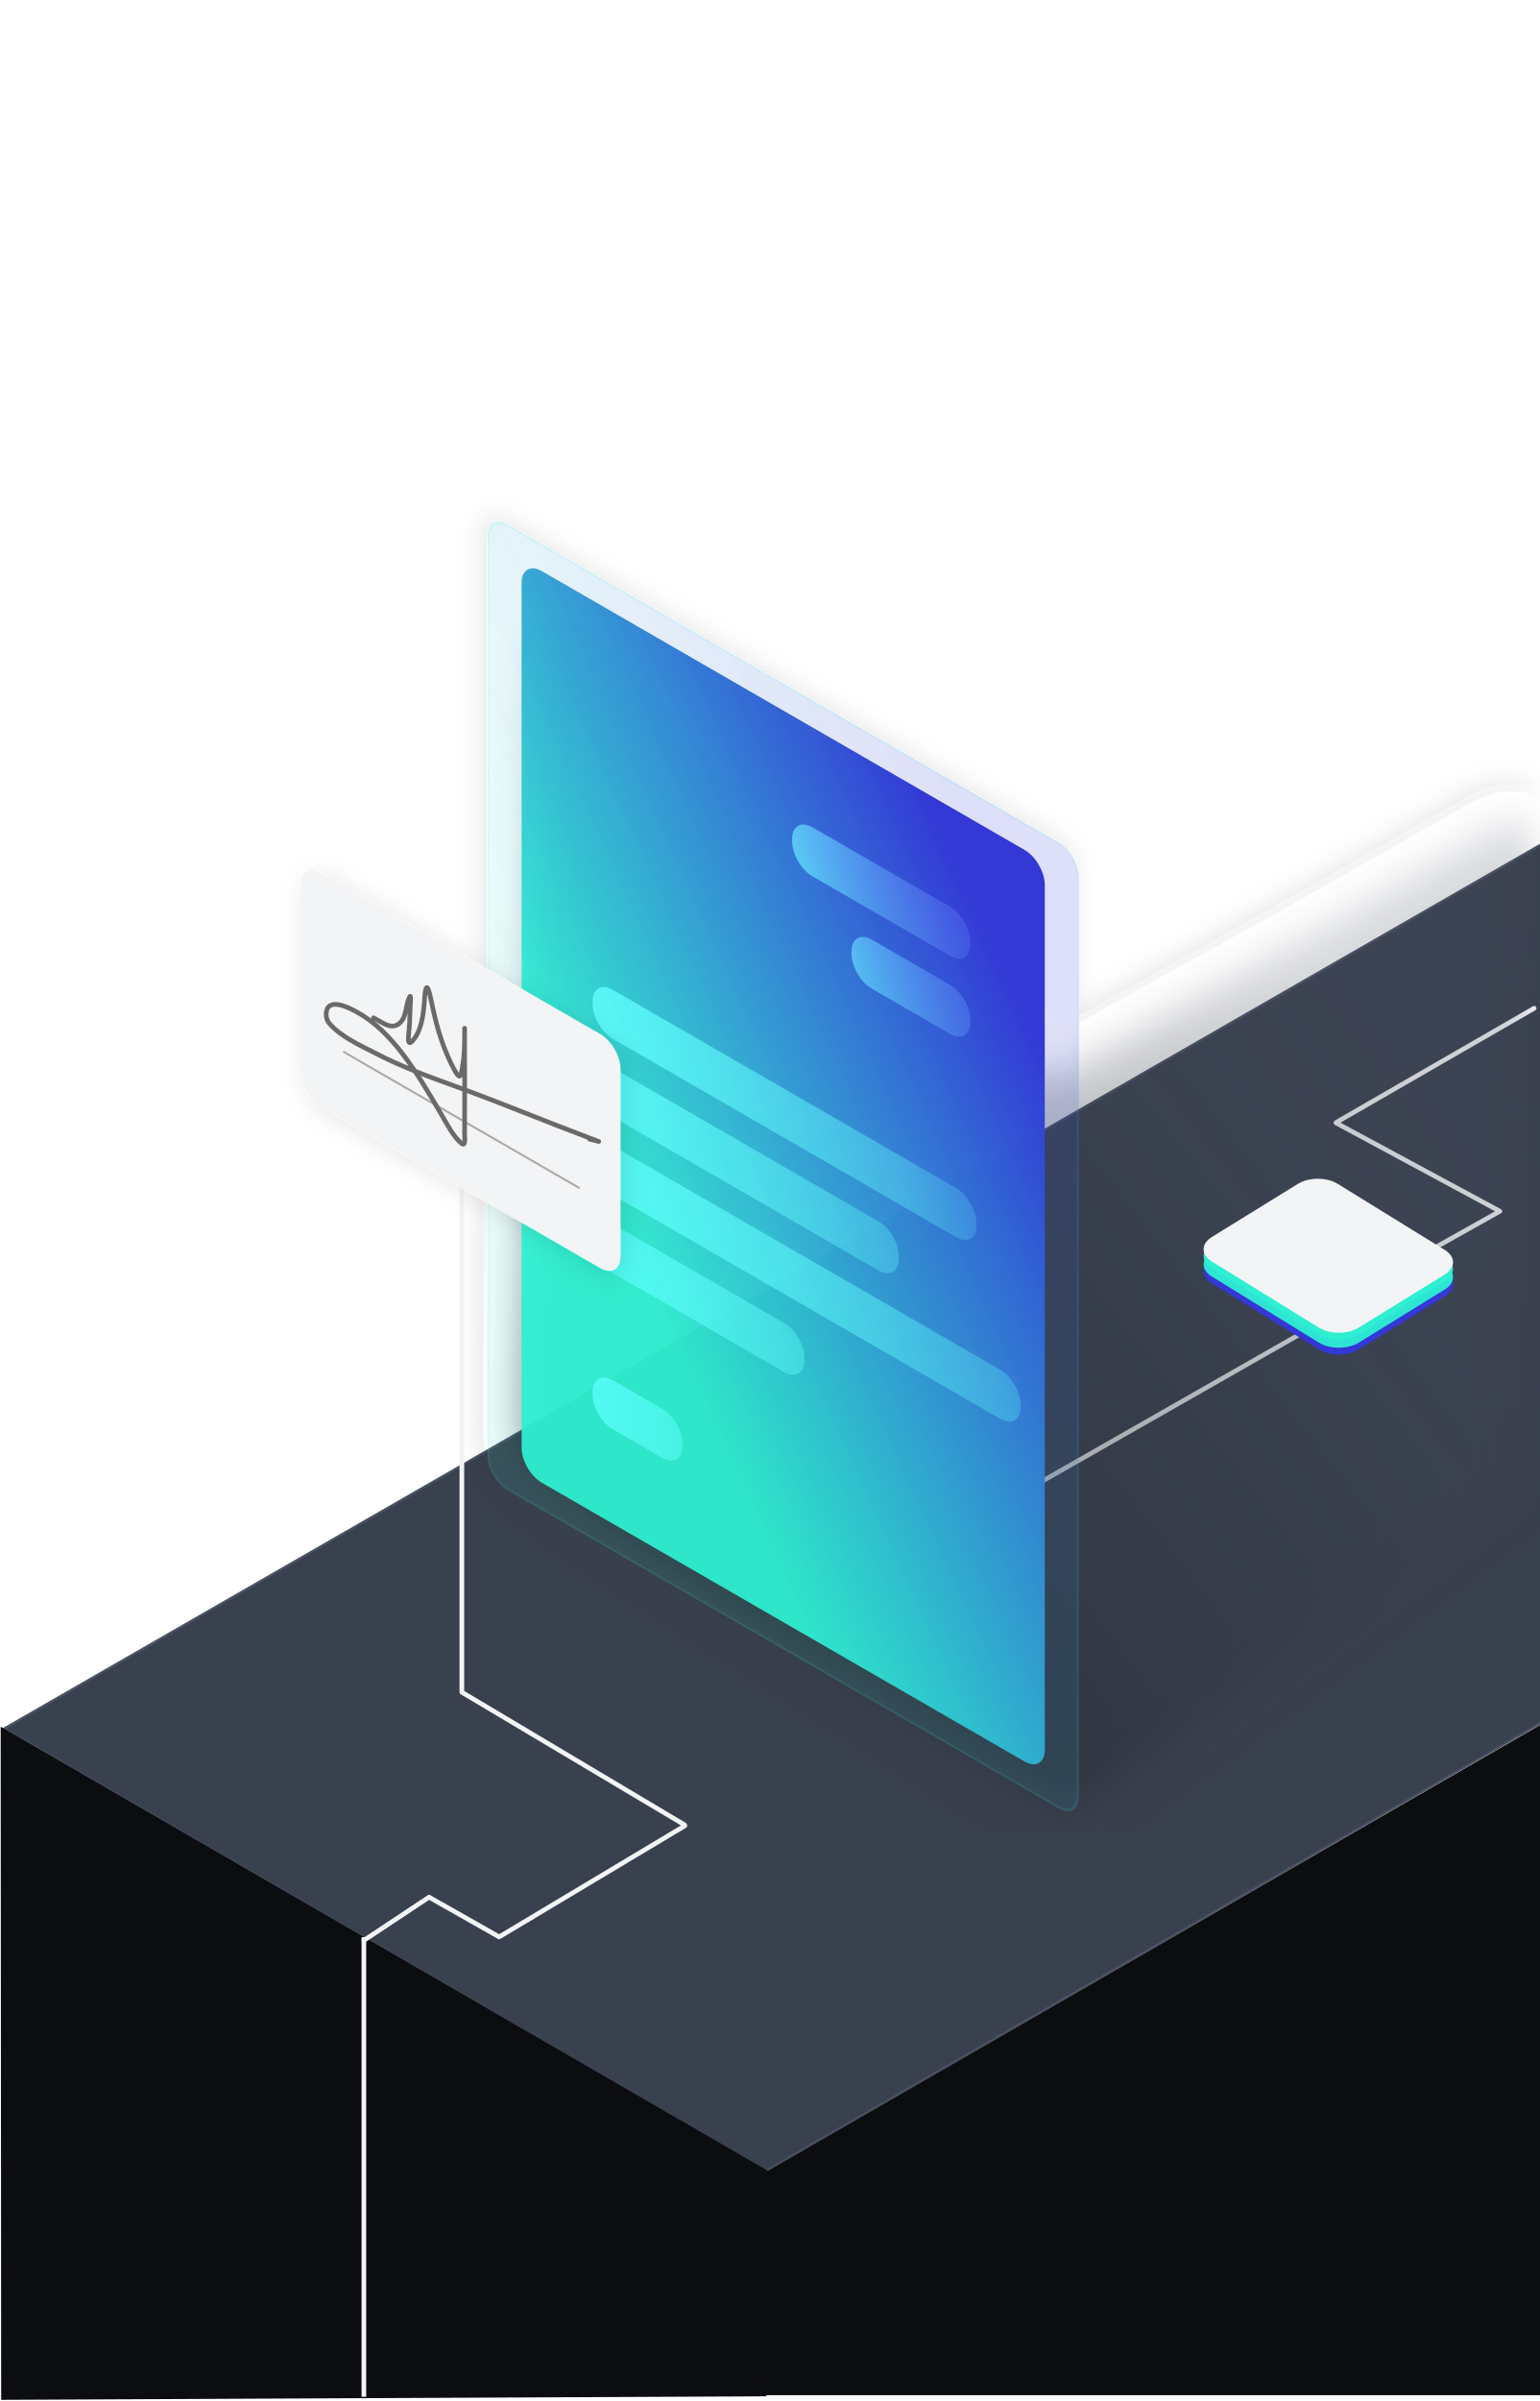
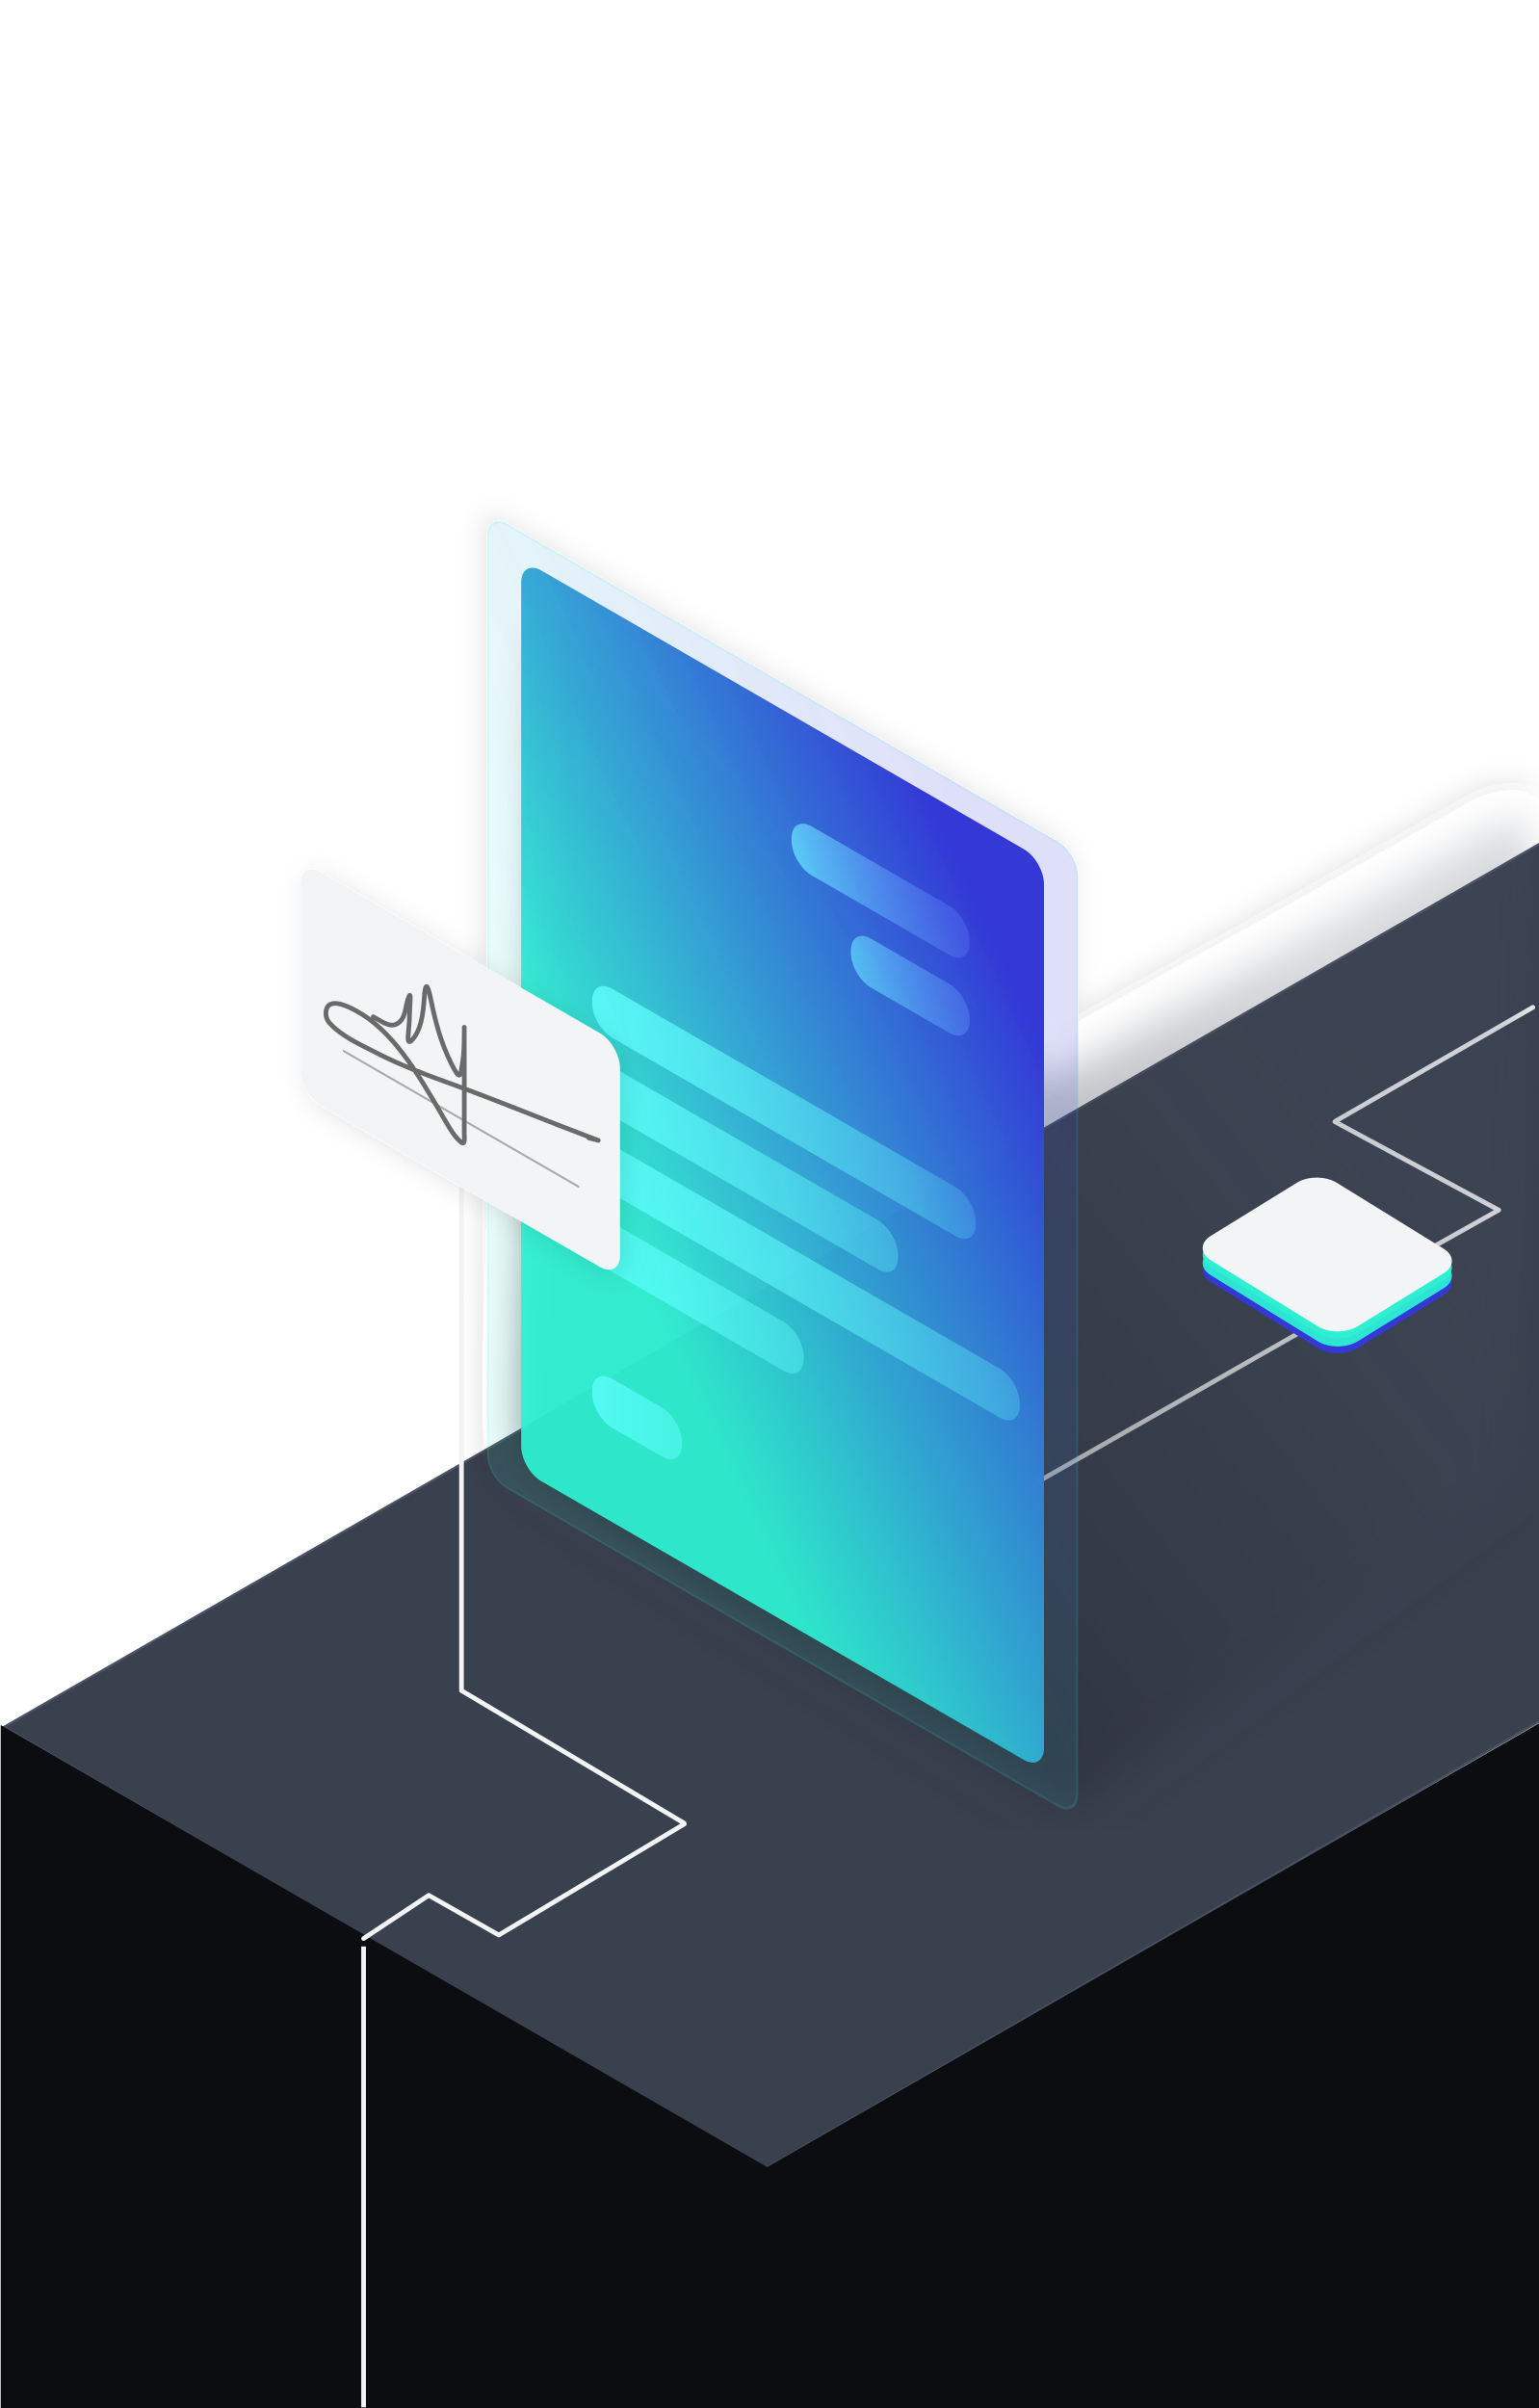
- <svg xmlns="http://www.w3.org/2000/svg" width="660" height="1029" fill="none" viewBox="0 0 660 1029">
+ <svg xmlns="http://www.w3.org/2000/svg" width="660" height="1033" fill="none" viewBox="0 0 660 1033">
  <path fill="#39404E" stroke="#495162" d="M328.296 930.39L1.661 740.891 694.614 342.39l325.746 188.067L328.296 930.39z" />
-   <path fill="#0C0D10" fill-rule="evenodd" d="M328.295 990.965L328 1026.5 1 1028 .795 740.89l328 189.794-.004.42L660 740v286H328.295v-35.035z" clip-rule="evenodd" />
-   <path fill="#0C0D10" d="M328.295 990.965h.5l-1-.004.5.004zM328 1026.5l.002.5h.494l.004-.5h-.5zM1 1028H.5v.5h.502L1 1028zM.795 740.89l.25-.432-.75-.435v.868l.5-.001zm328 189.794l.5.004.002-.291-.252-.146-.25.433zm-.004.42l-.499-.004-.008.874.757-.437-.25-.433zM660 740h.5v-.866l-.75.433.25.433zm0 286v.5h.5v-.5h-.5zm-331.705 0h-.5v.5h.5v-.5zm-.5-35.039l-.295 35.539h1l.295-35.531-1-.008zm.203 35.039l-327 1.5.004 1 327-1.5-.004-1zM1.5 1028l-.205-287.11-1 .001L.5 1028h1zM.544 741.323l328.001 189.794.5-.866-328-189.793-.5.865zM328.295 930.68l-.003.42.999.008.004-.42-1-.008zm.746.857L660.25 740.433l-.5-.866-331.208 191.104.499.866zM659.5 740v286h1V740h-1zm.5 285.5H328.295v1H660v-1zm-331.205.5v-35.035h-1V1026h1z" />
-   <path stroke="#F3F4F6" stroke-linecap="square" stroke-width="2" d="M156 831.2v195" />
+   <path fill="#0C0D10" fill-rule="evenodd" d="M328.795 972.967v59.533h-328V740.887l328 189.151v.4L660 740.006V1032.5H329.5l-.705-59.533z" clip-rule="evenodd" />
+   <path fill="#0C0D10" d="M328.795 972.967l.5-.006-1 .006h.5zm0 59.533v.5h.5v-.5h-.5zm-328 0h-.5v.5h.5v-.5zm0-291.613l.25-.433-.75-.432v.865h.5zm328 189.151h.5v-.289l-.25-.144-.25.433zm0 .4h-.5v.865l.749-.431-.249-.434zM660 740.006h.5v-.864l-.749.431.249.433zm0 292.494v.5h.5v-.5h-.5zm-330.5 0l-.5.01.006.49h.494v-.5zm-1.205-59.533v59.533h1v-59.533h-1zm.5 59.033h-328v1h328v-1zm-327.5.5V740.887h-1V1032.5h1zm-.75-291.18l328 189.151.5-.866-328-189.151-.5.866zm327.75 188.718v.4h1v-.4h-1zm.749.834L660.249 740.44l-.498-.867-331.205 190.432.498.867zM659.5 740.006V1032.5h1V740.006h-1zM660 1032H329.5v1H660v-1zm-330 .49l-.705-59.529-1 .012.705 59.537 1-.02z" />
+   <path stroke="#F3F4F6" stroke-linecap="square" stroke-width="2" d="M156 836v195.7" />
  <path stroke="#F3F4F6" stroke-linecap="round" stroke-width="2" d="M198 504.602v220M183.968 813.049L156 831.602M293.613 782.469L214 830.102M214 830.102l-30-17M293.5 782.102L198 725.245" />
  <g>
    <path stroke="#F3F4F6" stroke-linecap="round" stroke-width="2" d="M562.517 564.246L643 519.102M572.999 480.939l84.688-48.821M445 635.83l117-66.728M572.713 481.202l70.287 37.9" />
  </g>
  <g filter="url(#filter0_d_13:61)">
    <g filter="url(#filter1_f_13:61)">
      <path fill="url(#paint0_linear_13:61)" fill-opacity=".7" d="M231.813 281.52c.207-8.682 10.634-12.955 16.923-6.936l193.737 185.421c3.207 3.068 8.045 3.673 11.891 1.485l190.024-108.08c6.81-3.873 15.257 1.245 14.983 9.079l-9.419 268.788a9.96 9.96 0 01-4.059 7.682L463.157 773.06a10.019 10.019 0 01-11.352.333L259.111 649.258l-30.212-22.269c-1.053-.776-2.523.063-2.384 1.362l-2.433-22.738 7.731-324.093z" />
    </g>
    <rect width="292.737" height="414.031" fill="url(#paint1_linear_13:61)" fill-opacity=".2" rx="10" transform="matrix(.86603 .5 0 1 209 219.651)" />
    <rect width="291.737" height="413.031" x=".433" y=".75" stroke="#2EF0D2" stroke-opacity=".1" rx="9.5" transform="matrix(.86603 .5 0 1 209.058 219.435)" />
    <rect width="258.988" height="390.683" fill="url(#paint2_linear_13:61)" rx="10" transform="matrix(.86603 .5 0 1 223.614 239.762)" />
    <g style="mix-blend-mode:overlay">
      <rect width="88.219" height="21.013" fill="url(#paint3_linear_13:61)" rx="10" transform="matrix(.86603 .5 0 1 339.599 349.53)" />
      <rect width="58.813" height="21.013" fill="url(#paint4_linear_13:61)" rx="10" transform="matrix(.86603 .5 0 1 365.065 397.698)" />
      <rect width="190.011" height="21.013" fill="url(#paint5_linear_13:61)" rx="10" transform="matrix(.86603 .5 0 1 254.056 419.215)" />
      <rect width="151.556" height="21.013" fill="url(#paint6_linear_13:61)" rx="10" transform="matrix(.86603 .5 0 1 254.056 452.68)" />
      <rect width="211.877" height="21.013" fill="url(#paint7_linear_13:61)" rx="10" transform="matrix(.86603 .5 0 1 254.056 486.145)" />
      <rect width="104.808" height="21.013" fill="url(#paint8_linear_13:61)" rx="10" transform="matrix(.86603 .5 0 1 254.056 519.61)" />
      <rect width="44.487" height="21.013" fill="url(#paint9_linear_13:61)" rx="10" transform="matrix(.86603 .5 0 1 254.056 586.539)" />
    </g>
  </g>
  <g filter="url(#filter2_d_13:61)">
    <rect width="158.194" height="100.276" fill="#F3F4F6" rx="10" transform="matrix(.86603 .5 0 1 129 369.102)" />
    <path stroke="#979797" stroke-linecap="round" stroke-opacity=".8" d="M.5-.5h116.258" transform="matrix(.86603 .5 0 1 147.026 451.135)" />
    <path stroke="#6A6A6A" stroke-linecap="round" stroke-width="2" d="M160.122 436.176c5.051 2.916 8.132 5.169 11.416 2.135 2.812-2.597 2.325-7.68 4.073-11.098.815-1.595.148 4.647.133 6.921-.017 2.889-.202 5.601-.467 8.325-.172 1.775-.722 6.106 1.436 3.774 3.936-4.256 4.845-11.09 5.341-18.604.348-5.274 1.176-6.735 2.737.865 1.931 9.403 4.21 18.534 8.913 27.947 3.885 7.773 3.873 4.913 4.74-.447.659-4.067.708-8.539.735-13.026.031-5.148 0-1.071 0 1.353 0 13.979.077 28.007 0 41.941-.006 1.02.581 5.279-1.269 3.804-3.538-2.821-6.455-8.61-8.879-12.767-10.446-17.91-20.936-35.442-36.253-43.692-3.786-2.038-9.144-4.535-11.784-2.267-1.244 1.069-1.959 4.751.233 7.298 5.028 5.843 13.823 9.658 19.095 12.417 11.992 6.276 23.86 10.479 35.652 14.774 19.04 6.934 38.164 14.917 57.217 22.051 6.321 2.367 2.868 1.037-.534.289" />
  </g>
  <g>
    <rect width="73.974" height="63.407" fill="#3338D6" rx="10" transform="scale(1.20347 .74274) rotate(45 -596.486 910.964)" />
    <rect width="73.974" height="63.407" fill="#2EF0D2" fill-opacity=".94" rx="10" transform="scale(1.20347 .74274) rotate(45 -586.042 906.638)" />
    <rect width="73.974" height="63.407" fill="#2EF0D2" fill-opacity=".94" rx="10" transform="scale(1.20347 .74274) rotate(45 -591.738 908.998)" />
    <rect width="73.974" height="63.407" fill="#F3F4F6" rx="10" transform="scale(1.20347 .74274) rotate(45 -581.295 904.672)" />
  </g>
  <defs>
    <linearGradient id="paint0_linear_13:61" x1="630.323" x2="153.118" y1="489.99" y2="863.888" gradientUnits="userSpaceOnUse">
      <stop stop-color="#495162" stop-opacity=".3" />
      <stop offset="1" />
      <stop offset="1" stop-opacity=".29" />
    </linearGradient>
    <linearGradient id="paint1_linear_13:61" x1="292.737" x2="49.078" y1="84.126" y2="270.155" gradientUnits="userSpaceOnUse">
      <stop stop-color="#3338D6" stop-opacity=".8" />
      <stop offset="1" stop-color="#2EF0D2" stop-opacity=".5" />
    </linearGradient>
    <linearGradient id="paint2_linear_13:61" x1="258.988" x2="33.372" y1="79.382" y2="240.884" gradientUnits="userSpaceOnUse">
      <stop stop-color="#3338D6" />
      <stop offset="1" stop-color="#2EF0D2" stop-opacity=".94" />
    </linearGradient>
    <linearGradient id="paint3_linear_13:61" x1="-6.032" x2="106.316" y1="21.013" y2="21.013" gradientUnits="userSpaceOnUse">
      <stop stop-color="#fff" stop-opacity=".8" />
      <stop offset="1" stop-color="#F3F4F6" stop-opacity=".2" />
    </linearGradient>
    <linearGradient id="paint4_linear_13:61" x1="-16.588" x2="84.449" y1="21.013" y2="21.013" gradientUnits="userSpaceOnUse">
      <stop stop-color="#fff" stop-opacity=".8" />
      <stop offset="1" stop-color="#F3F4F6" stop-opacity=".2" />
    </linearGradient>
    <linearGradient id="paint5_linear_13:61" x1="0" x2="214.139" y1="21.013" y2="21.013" gradientUnits="userSpaceOnUse">
      <stop stop-color="#fff" stop-opacity=".8" />
      <stop offset="1" stop-color="#F3F4F6" stop-opacity=".2" />
    </linearGradient>
    <linearGradient id="paint6_linear_13:61" x1="-3.77" x2="190.765" y1="21.013" y2="21.013" gradientUnits="userSpaceOnUse">
      <stop stop-color="#fff" stop-opacity=".8" />
      <stop offset="1" stop-color="#F3F4F6" stop-opacity=".2" />
    </linearGradient>
    <linearGradient id="paint7_linear_13:61" x1="-5.278" x2="251.086" y1="21.013" y2="21.013" gradientUnits="userSpaceOnUse">
      <stop stop-color="#fff" stop-opacity=".8" />
      <stop offset="1" stop-color="#F3F4F6" stop-opacity=".2" />
    </linearGradient>
    <linearGradient id="paint8_linear_13:61" x1="-12.064" x2="166.636" y1="21.013" y2="21.013" gradientUnits="userSpaceOnUse">
      <stop stop-color="#fff" stop-opacity=".8" />
      <stop offset="1" stop-color="#F3F4F6" stop-opacity=".2" />
    </linearGradient>
    <linearGradient id="paint9_linear_13:61" x1="-6.786" x2="104.808" y1="21.013" y2="21.013" gradientUnits="userSpaceOnUse">
      <stop stop-color="#fff" stop-opacity=".8" />
      <stop offset="1" stop-color="#F3F4F6" stop-opacity=".2" />
    </linearGradient>
    <filter id="filter0_d_13:61" width="470.377" height="572.765" x="197" y="211.468" color-interpolation-filters="sRGB" filterUnits="userSpaceOnUse">
      <feFlood flood-opacity="0" result="BackgroundImageFix" />
      <feColorMatrix in="SourceAlpha" result="hardAlpha" values="0 0 0 0 0 0 0 0 0 0 0 0 0 0 0 0 0 0 127 0" />
      <feOffset dx="-2" dy="-2" />
      <feGaussianBlur stdDeviation="5" />
      <feComposite in2="hardAlpha" operator="out" />
      <feColorMatrix values="0 0 0 0 0 0 0 0 0 0 0 0 0 0 0 0 0 0 0.1 0" />
      <feBlend in2="BackgroundImageFix" result="effect1_dropShadow_13:61" />
      <feBlend in="SourceGraphic" in2="effect1_dropShadow_13:61" result="shape" />
    </filter>
    <filter id="filter1_f_13:61" width="469.295" height="537.22" x="207.082" y="254.774" color-interpolation-filters="sRGB" filterUnits="userSpaceOnUse">
      <feFlood flood-opacity="0" result="BackgroundImageFix" />
      <feBlend in="SourceGraphic" in2="BackgroundImageFix" result="shape" />
      <feGaussianBlur result="effect1_foregroundBlur_13:61" stdDeviation="8.5" />
    </filter>
    <filter id="filter2_d_13:61" width="157" height="191.739" x="121" y="364.919" color-interpolation-filters="sRGB" filterUnits="userSpaceOnUse">
      <feFlood flood-opacity="0" result="BackgroundImageFix" />
      <feColorMatrix in="SourceAlpha" result="hardAlpha" values="0 0 0 0 0 0 0 0 0 0 0 0 0 0 0 0 0 0 127 0" />
      <feOffset dx="2" dy="2" />
      <feGaussianBlur stdDeviation="5" />
      <feComposite in2="hardAlpha" operator="out" />
      <feColorMatrix values="0 0 0 0 0 0 0 0 0 0 0 0 0 0 0 0 0 0 0.1 0" />
      <feBlend in2="BackgroundImageFix" result="effect1_dropShadow_13:61" />
      <feBlend in="SourceGraphic" in2="effect1_dropShadow_13:61" result="shape" />
    </filter>
  </defs>
</svg>
